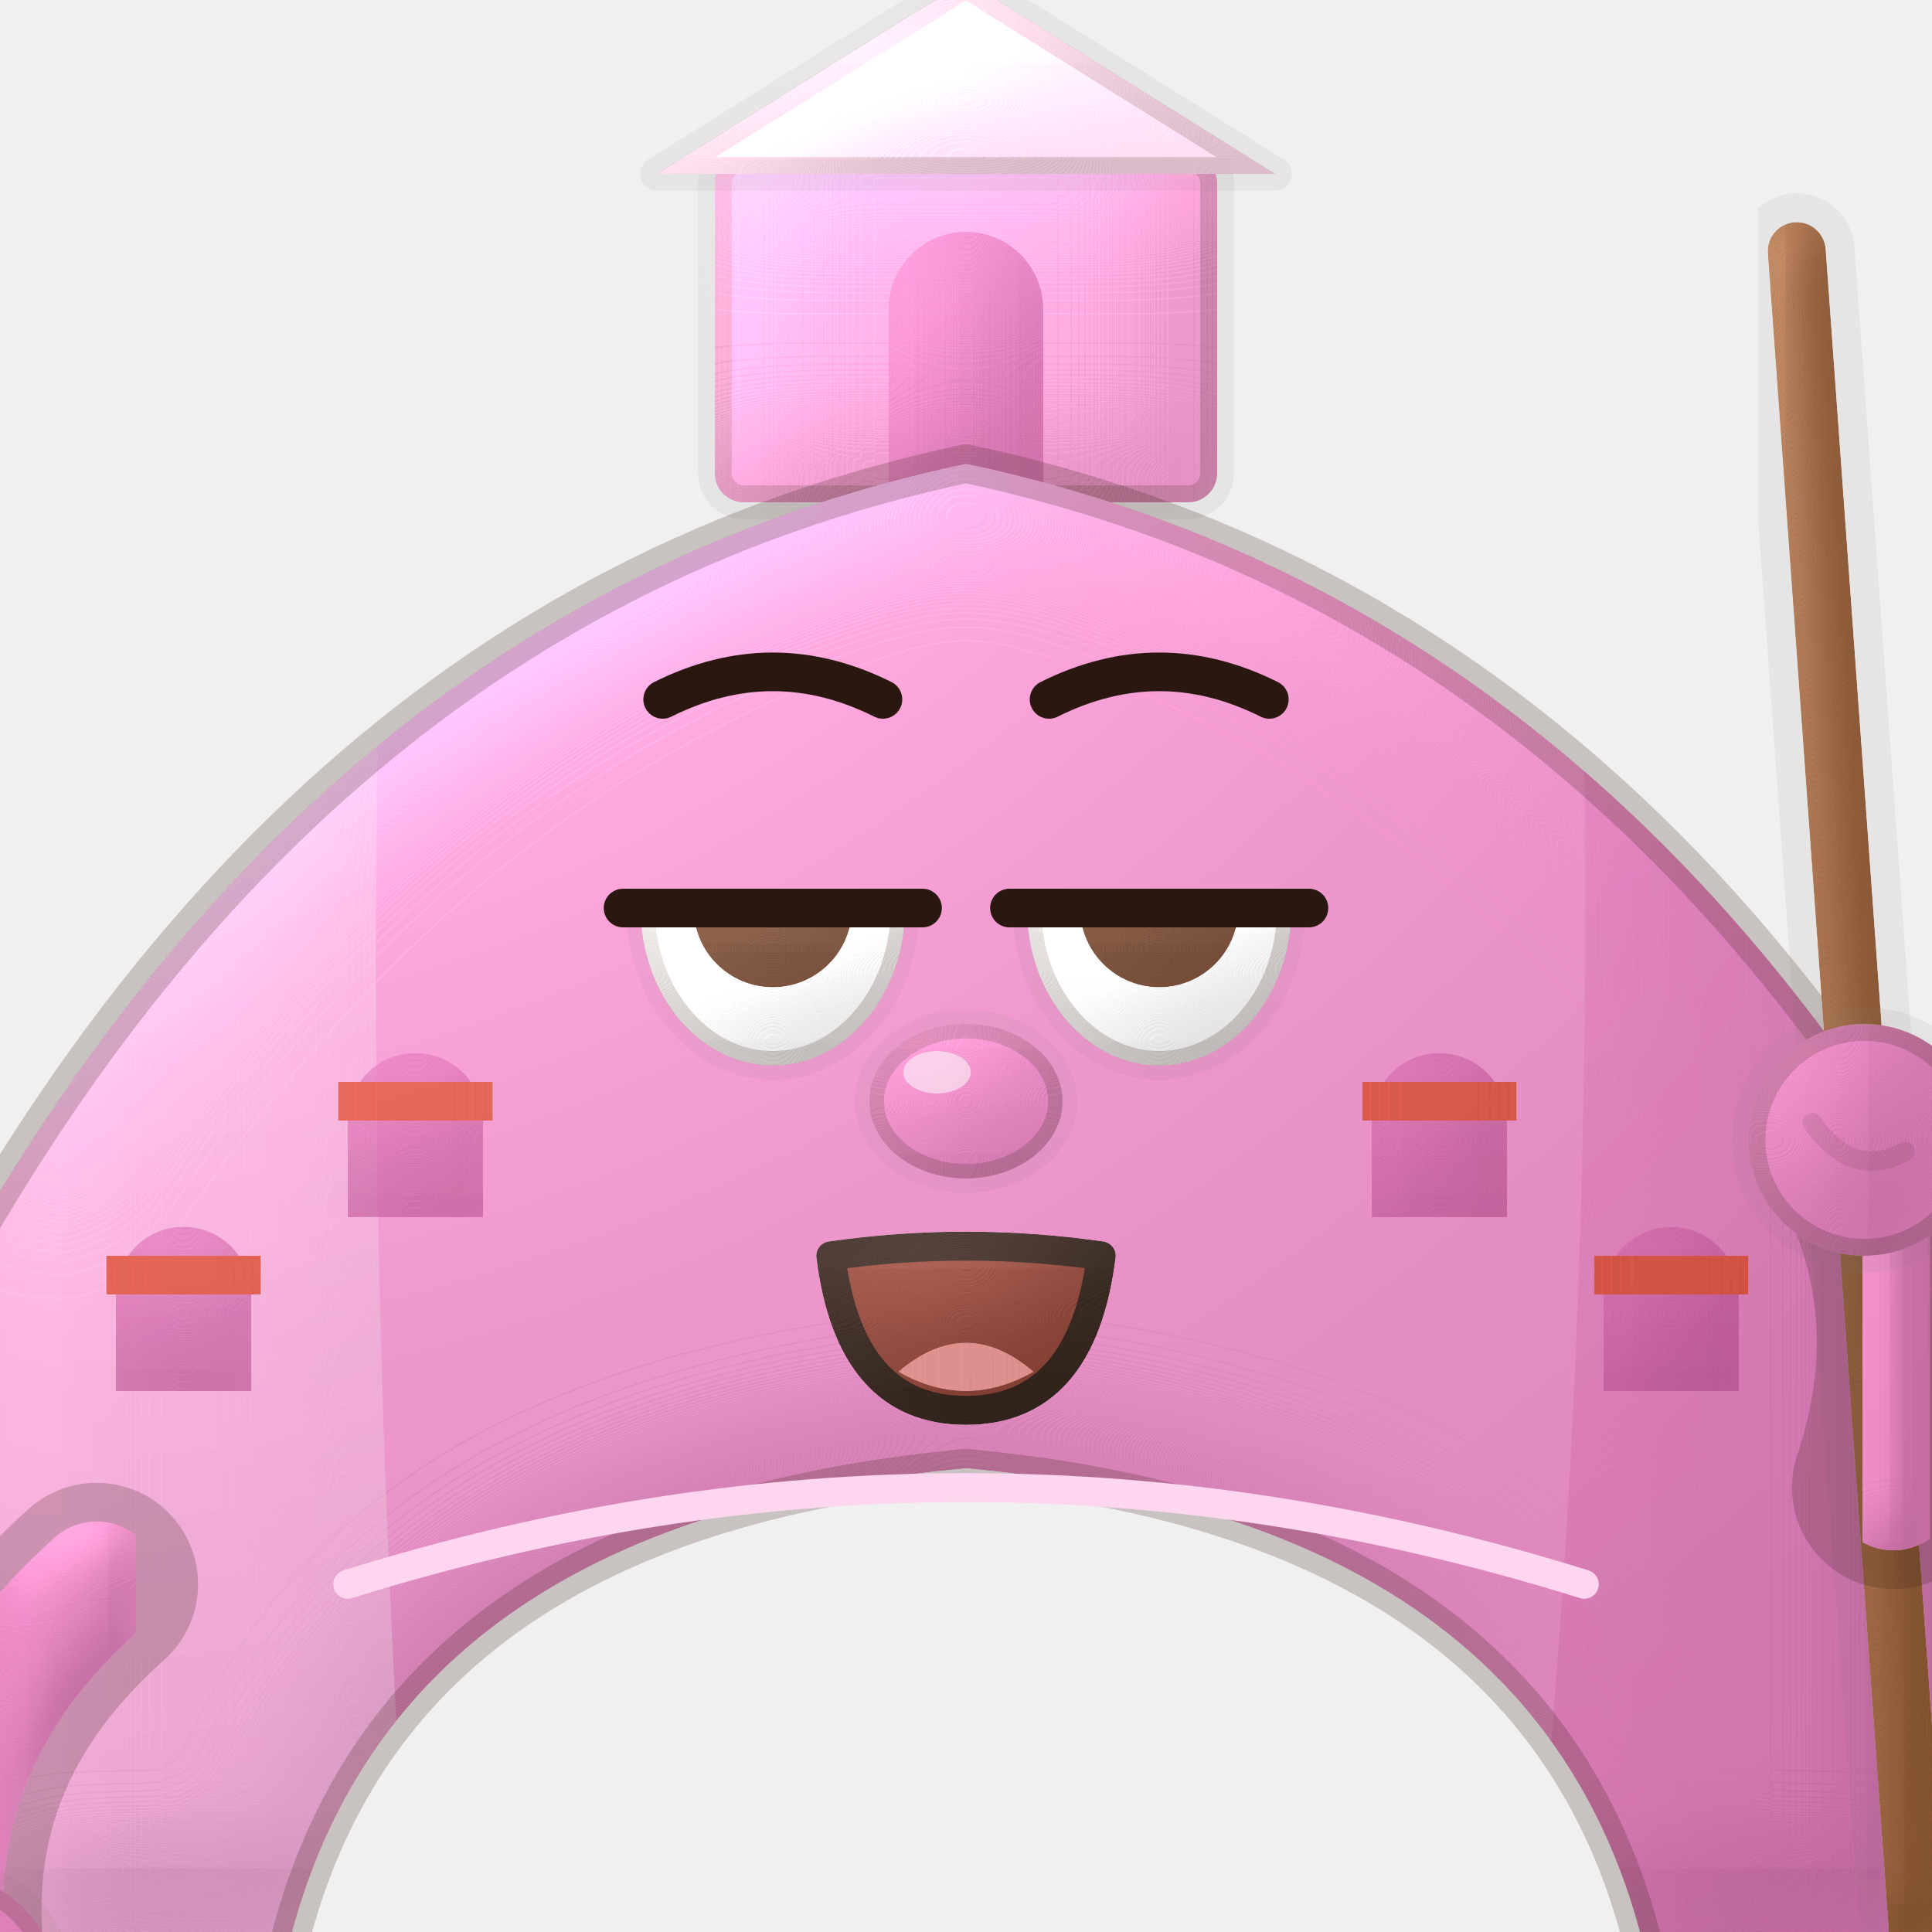
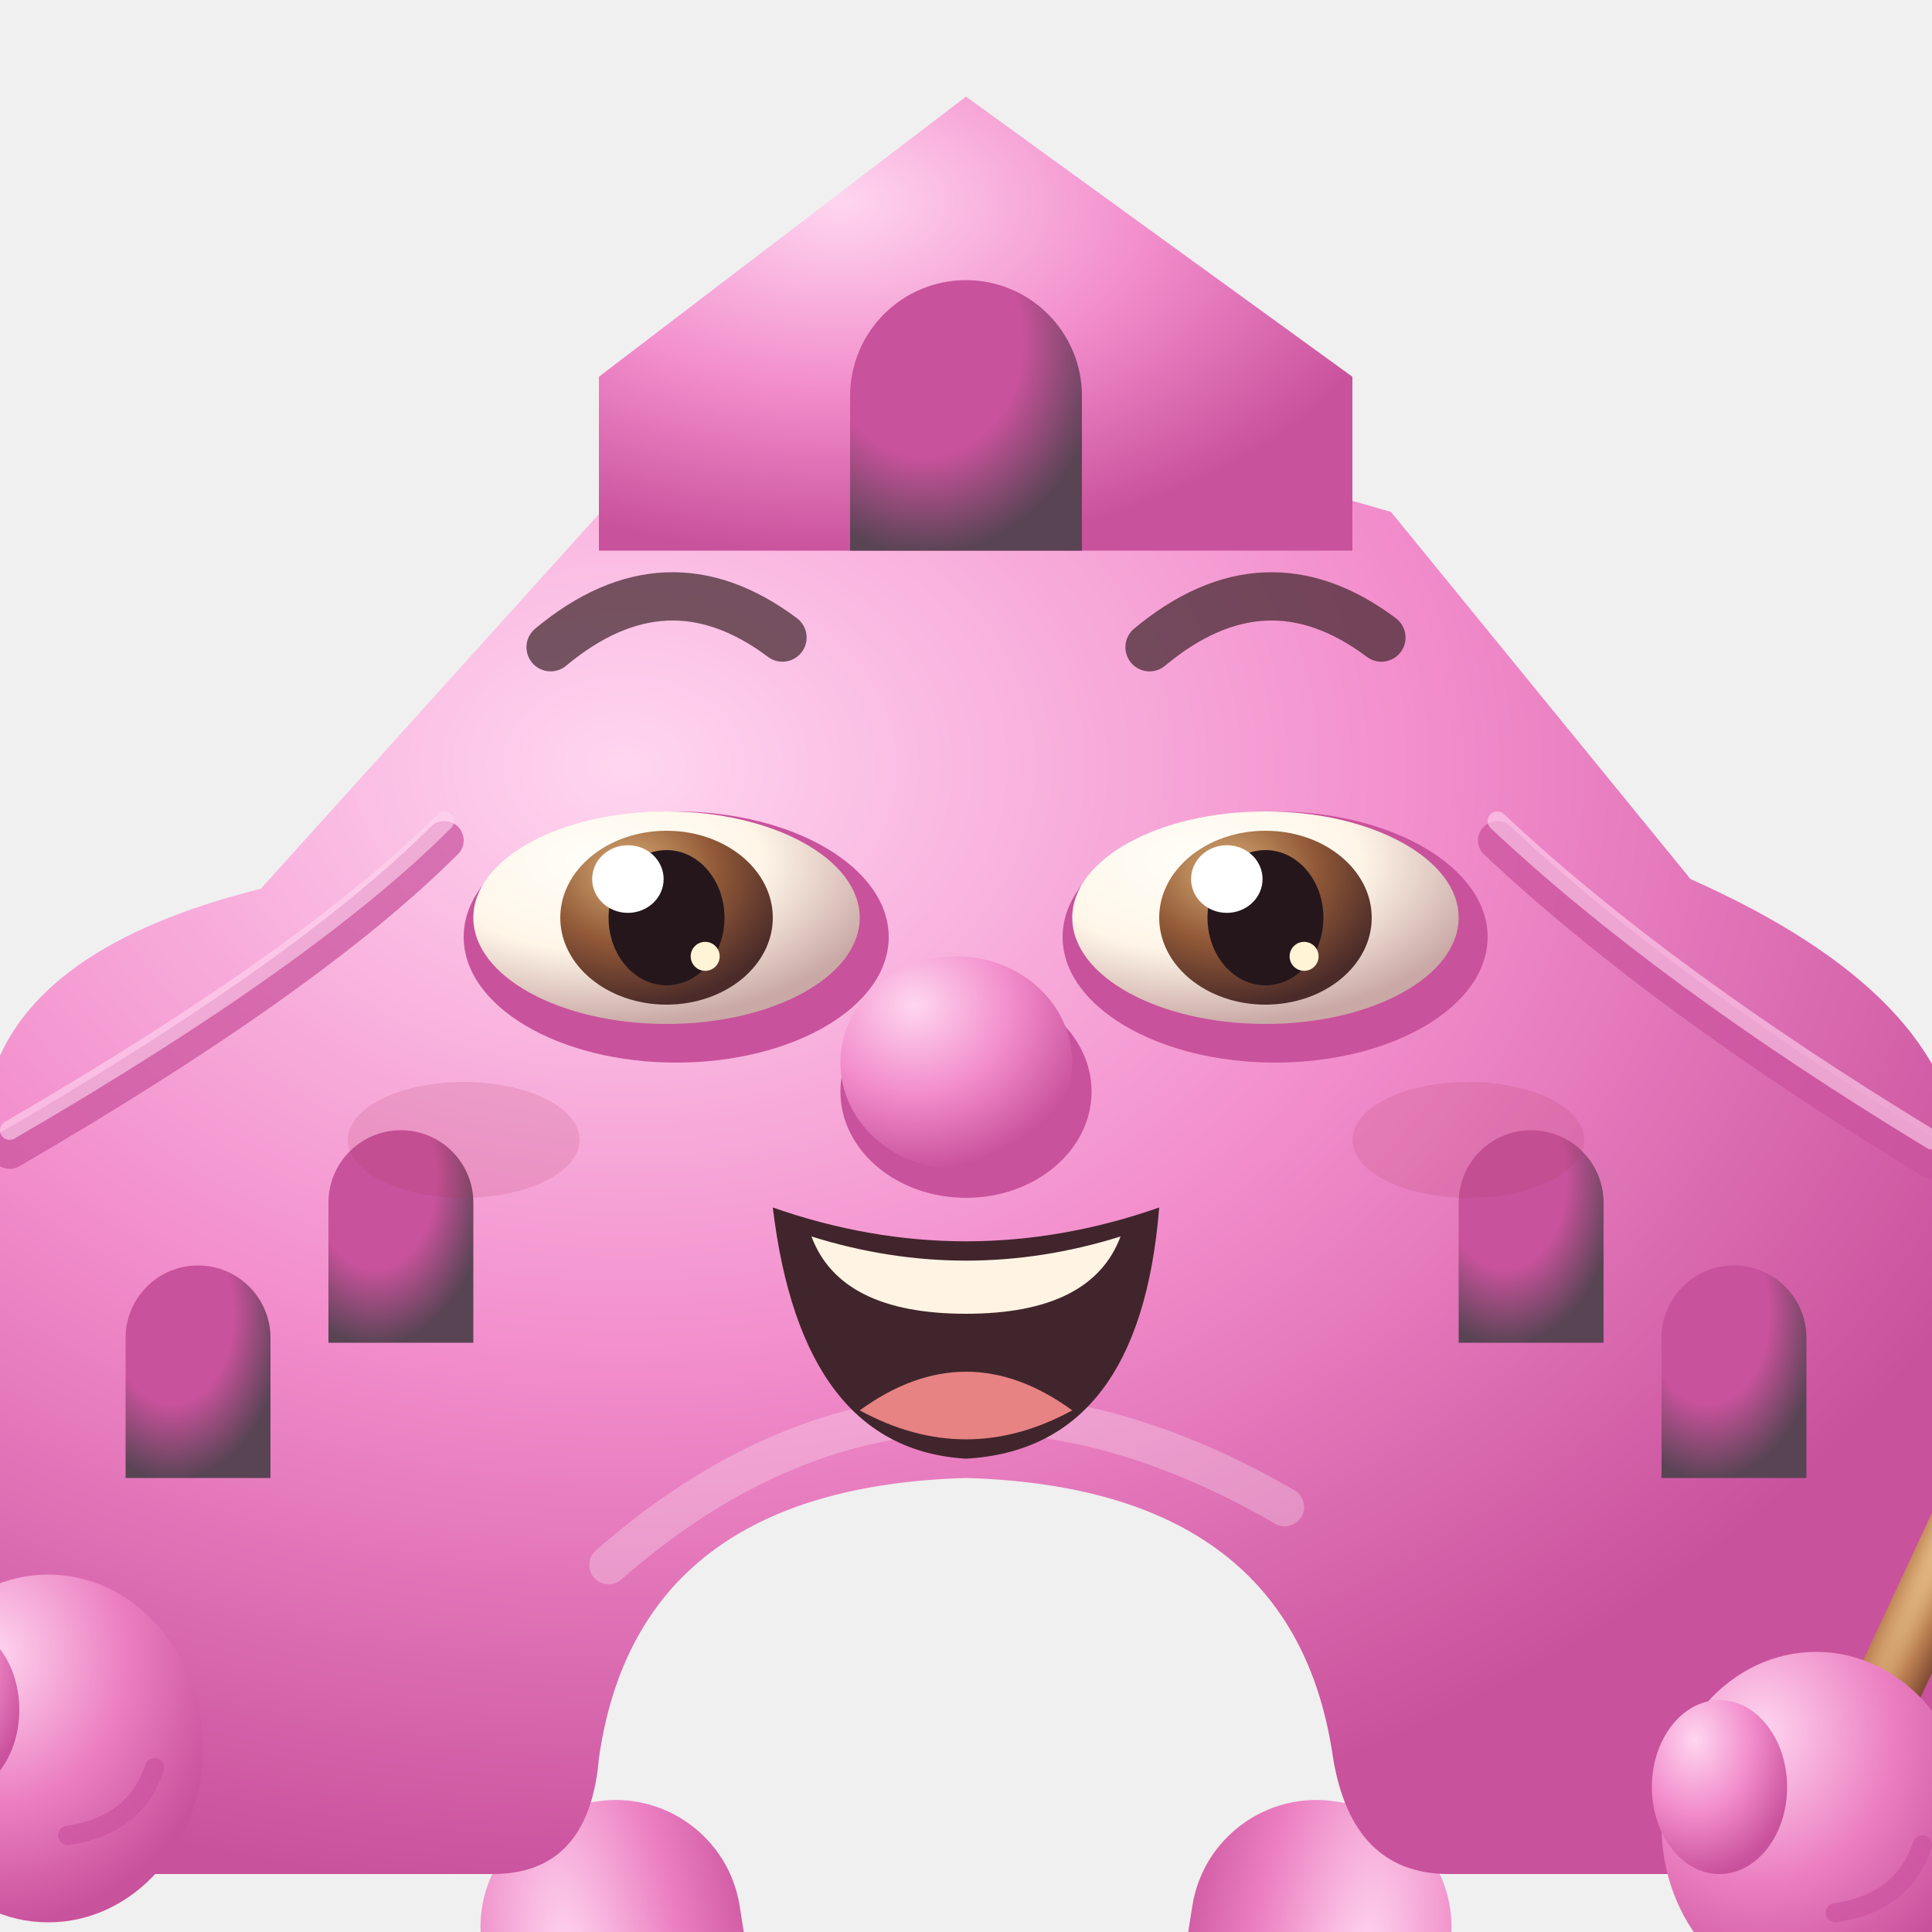
<svg xmlns="http://www.w3.org/2000/svg" viewBox="0 0 64 64" width="48" height="48" role="img" aria-label="Venice, Channels, waiting">
  <defs>
-     <filter id="sm-venice-s" x="-50%" y="-50%" width="200%" height="200%">
-       <feGaussianBlur stdDeviation="6" />
-     </filter>
-     <filter id="sm-venice-clay" x="-25%" y="-25%" width="150%" height="150%" color-interpolation-filters="sRGB">
-       <feGaussianBlur in="SourceAlpha" stdDeviation="7" result="b" />
-       <feDiffuseLighting in="b" surfaceScale="6" diffuseConstant="1.15" lighting-color="#fff" result="d">
-         <feDistantLight azimuth="235" elevation="48" />
-       </feDiffuseLighting>
-       <feComposite in="d" in2="SourceAlpha" operator="in" result="d2" />
-       <feBlend in="SourceGraphic" in2="d2" mode="multiply" result="m" />
-       <feSpecularLighting in="b" surfaceScale="6" specularConstant=".55" specularExponent="22" lighting-color="#fff" result="s">
-         <fePointLight x="40" y="20" z="260" />
-       </feSpecularLighting>
-       <feComposite in="s" in2="SourceAlpha" operator="in" result="s2" />
-       <feComposite in="m" in2="s2" operator="arithmetic" k2="1" k3=".85" result="lit" />
-       <feComposite in="lit" in2="SourceAlpha" operator="in" />
-     </filter>
-     <filter id="sm-venice-tube" x="-25%" y="-25%" width="150%" height="150%" color-interpolation-filters="sRGB">
-       <feGaussianBlur in="SourceAlpha" stdDeviation="3" result="b" />
-       <feDiffuseLighting in="b" surfaceScale="4" diffuseConstant="1.15" lighting-color="#fff" result="d">
-         <feDistantLight azimuth="235" elevation="48" />
-       </feDiffuseLighting>
-       <feComposite in="d" in2="SourceAlpha" operator="in" result="d2" />
-       <feBlend in="SourceGraphic" in2="d2" mode="multiply" result="m" />
-       <feSpecularLighting in="b" surfaceScale="4" specularConstant=".55" specularExponent="22" lighting-color="#fff" result="s">
-         <fePointLight x="40" y="20" z="260" />
-       </feSpecularLighting>
-       <feComposite in="s" in2="SourceAlpha" operator="in" result="s2" />
-       <feComposite in="m" in2="s2" operator="arithmetic" k2="1" k3=".85" result="lit" />
-       <feComposite in="lit" in2="SourceAlpha" operator="in" />
-     </filter>
+     <radialGradient id="sm-venice-clay" cx="32%" cy="23%" r="78%">
+       <stop offset="0" stop-color="#FFD6F0" />
+       <stop offset="0.54" stop-color="#F28CCB" />
+       <stop offset="1" stop-color="#C9529C" />
+     </radialGradient>
+     <radialGradient id="sm-venice-arm" cx="32%" cy="23%" r="78%">
+       <stop offset="0" stop-color="#FFD6F0" />
+       <stop offset="0.54" stop-color="#EC80C2" />
+       <stop offset="1" stop-color="#C9529C" />
+     </radialGradient>
+     <radialGradient id="sm-venice-recess" cx="32%" cy="23%" r="78%">
+       <stop offset="0" stop-color="#C9529C" />
+       <stop offset="0.54" stop-color="#C9529C" />
+       <stop offset="1" stop-color="#594454" />
+     </radialGradient>
+     <radialGradient id="sm-venice-boot" cx="32%" cy="23%" r="78%">
+       <stop offset="0" stop-color="#d39a69" />
+       <stop offset="0.54" stop-color="#966347" />
+       <stop offset="1" stop-color="#4a302d" />
+     </radialGradient>
+     <radialGradient id="sm-venice-wood" cx="32%" cy="23%" r="78%">
+       <stop offset="0" stop-color="#ffe0a6" />
+       <stop offset="0.54" stop-color="#bb8051" />
+       <stop offset="1" stop-color="#774231" />
+     </radialGradient>
+     <radialGradient id="sm-venice-gold" cx="32%" cy="23%" r="78%">
+       <stop offset="0" stop-color="#fff5bb" />
+       <stop offset="0.54" stop-color="#ebba54" />
+       <stop offset="1" stop-color="#aa612e" />
+     </radialGradient>
+     <radialGradient id="sm-venice-red" cx="32%" cy="23%" r="78%">
+       <stop offset="0" stop-color="#ffb3a4" />
+       <stop offset="0.54" stop-color="#e47065" />
+       <stop offset="1" stop-color="#a53247" />
+     </radialGradient>
+     <radialGradient id="sm-venice-white" cx="32%" cy="23%" r="78%">
+       <stop offset="0" stop-color="#fffef9" />
+       <stop offset="0.54" stop-color="#fff6e8" />
+       <stop offset="1" stop-color="#c9a8a5" />
+     </radialGradient>
+     <radialGradient id="sm-venice-iris" cx="32%" cy="23%" r="78%">
+       <stop offset="0" stop-color="#d9ab73" />
+       <stop offset="0.54" stop-color="#905837" />
+       <stop offset="1" stop-color="#4b2b29" />
+     </radialGradient>
+     <radialGradient id="sm-venice-floor">
+       <stop stop-color="#38252e" stop-opacity=".31" />
+       <stop offset=".55" stop-color="#483442" stop-opacity=".2" />
+       <stop offset="1" stop-color="#483442" stop-opacity="0" />
+     </radialGradient>
  </defs>
-   <g transform="scale(0.32) translate(-50 -86)">
-     <rect x="49" y="296" width="18" height="34" rx="6" fill="#EC80C2" stroke="#3B2418" stroke-opacity=".22" stroke-width="3.5" filter="url(#sm-venice-clay)" />
-     <rect x="233" y="296" width="18" height="34" rx="6" fill="#EC80C2" stroke="#3B2418" stroke-opacity=".22" stroke-width="3.5" filter="url(#sm-venice-clay)" />
-     <path d="M72 322 L46 322 L44 334 Q24 336 22 348 L22 352 L76 352 L76 338 Q76 328 72 322 Z" fill="#8A4E2B" stroke="#3B2418" stroke-opacity=".22" stroke-width="3.5" stroke-linejoin="round" filter="url(#sm-venice-clay)" />
-     <path d="M76 348 L22 348 L22 355 L76 355 Z" fill="#5E3219" stroke="#3B2418" stroke-opacity=".22" stroke-width="3" stroke-linejoin="round" filter="url(#sm-venice-clay)" />
-     <path d="M66 328 L52 334 M52 328 L66 334" fill="none" stroke="#E2B07A" stroke-width="2.5" stroke-linecap="round" stroke-linejoin="round" />
-     <path d="M228 322 L254 322 L256 334 Q276 336 278 348 L278 352 L224 352 L224 338 Q224 328 228 322 Z" fill="#8A4E2B" stroke="#3B2418" stroke-opacity=".22" stroke-width="3.5" stroke-linejoin="round" filter="url(#sm-venice-clay)" />
-     <path d="M224 348 L278 348 L278 355 L224 355 Z" fill="#5E3219" stroke="#3B2418" stroke-opacity=".22" stroke-width="3" stroke-linejoin="round" filter="url(#sm-venice-clay)" />
-     <path d="M234 328 L248 334 M248 328 L234 334" fill="none" stroke="#E2B07A" stroke-width="2.5" stroke-linecap="round" stroke-linejoin="round" />
-     <rect x="124" y="102" width="52" height="36" rx="3" fill="#F28CCB" stroke="#3B2418" stroke-opacity=".22" stroke-width="3.5" filter="url(#sm-venice-clay)" />
-     <path d="M142 138 L142 118 A8 8 0 0 1 158 118 L158 138 Z" fill="#C9529C" opacity="0.75" filter="url(#sm-venice-clay)" />
-     <path d="M118 104 L150 84 L182 104 Z" fill="#FFD6F0" stroke="#3B2418" stroke-opacity=".22" stroke-width="3.5" stroke-linejoin="round" stroke-linecap="round" filter="url(#sm-venice-clay)" />
-     <clipPath id="sm-venice-c">
-       <path d="M34 298 L34 240 Q74 150 150 134 Q226 150 266 240 L266 298 L222 298 Q216 244 150 238 Q84 244 78 298 Z" />
-     </clipPath>
-     <path d="M34 298 L34 240 Q74 150 150 134 Q226 150 266 240 L266 298 L222 298 Q216 244 150 238 Q84 244 78 298 Z" fill="#F28CCB" filter="url(#sm-venice-clay)" />
-     <g clip-path="url(#sm-venice-c)">
-       <path d="M200 0 L340 0 L340 370 L196 370 Q230 200 200 0 Z" fill="#C9529C" opacity="0.32" filter="url(#sm-venice-clay)" />
-       <path d="M0 0 L104 0 Q76 160 100 370 L0 370 Z" fill="#FFD6F0" opacity="0.4" filter="url(#sm-venice-clay)" />
-       <path d="M62 230 L62 220 A7 7 0 0 1 76 220 L76 230 Z" fill="#C9529C" opacity="0.7" filter="url(#sm-venice-clay)" />
-       <path d="M61 216 L77 216 L77 220 L61 220 Z" fill="#E04A3C" filter="url(#sm-venice-clay)" />
-       <path d="M86 212 L86 202 A7 7 0 0 1 100 202 L100 212 Z" fill="#C9529C" opacity="0.7" filter="url(#sm-venice-clay)" />
-       <path d="M85 198 L101 198 L101 202 L85 202 Z" fill="#E04A3C" filter="url(#sm-venice-clay)" />
-       <path d="M192 212 L192 202 A7 7 0 0 1 206 202 L206 212 Z" fill="#C9529C" opacity="0.7" filter="url(#sm-venice-clay)" />
-       <path d="M191 198 L207 198 L207 202 L191 202 Z" fill="#E04A3C" filter="url(#sm-venice-clay)" />
-       <path d="M216 230 L216 220 A7 7 0 0 1 230 220 L230 230 Z" fill="#C9529C" opacity="0.7" filter="url(#sm-venice-clay)" />
-       <path d="M215 216 L231 216 L231 220 L215 220 Z" fill="#E04A3C" filter="url(#sm-venice-clay)" />
+   <g transform="scale(0.32) translate(-50 -63)">
+     <g transform="translate(119 302) rotate(-9) scale(1 1)">
+       <rect x="-13" y="-53" width="27" height="71" rx="13" fill="url(#sm-venice-arm)" />
+       <path d="M-17-13Q-12-20 12-17Q23-17 21-6L20 23Q32 37 14 45H-27Q-45 44-42 29Q-41 12-22 11Z" fill="url(#sm-venice-boot)" />
+       <path d="M-42 32Q-24 42 22 32Q27 46 12 47H-28Q-45 45-42 32Z" fill="#49302b" />
+       <path d="M-40 33Q-20 43 24 33" fill="none" stroke="#bd9169" stroke-width="2.7" stroke-linecap="round" stroke-linejoin="round" />
+       <path d="M-39 30Q-33 17-19 17M-15-10Q-4-15 13-10" fill="none" stroke="#f1bd89" stroke-width="3" opacity="0.55" stroke-linecap="round" stroke-linejoin="round" />
+       <ellipse cx="-15" cy="-3" rx="2.7" ry="2.7" fill="#3b2826" />
+       <ellipse cx="2" cy="-1" rx="2.7" ry="2.7" fill="#3b2826" />
+       <path d="M-15 -3l17 2" fill="none" stroke="#f4d3a6" stroke-width="2.5" stroke-linecap="round" stroke-linejoin="round" />
+       <ellipse cx="-17" cy="4" rx="2.7" ry="2.7" fill="#3b2826" />
+       <ellipse cx="0" cy="6" rx="2.7" ry="2.7" fill="#3b2826" />
+       <path d="M-17 4l17 2" fill="none" stroke="#f4d3a6" stroke-width="2.5" stroke-linecap="round" stroke-linejoin="round" />
+       <ellipse cx="-19" cy="11" rx="2.7" ry="2.7" fill="#3b2826" />
+       <ellipse cx="-2" cy="13" rx="2.7" ry="2.7" fill="#3b2826" />
+       <path d="M-19 11l17 2" fill="none" stroke="#f4d3a6" stroke-width="2.5" stroke-linecap="round" stroke-linejoin="round" />
+       <path d="M-10 17q-14 9-17 5M-10 17q8 4 10 11" fill="none" stroke="#dfad7d" stroke-width="2" opacity="0.7" stroke-linecap="round" stroke-linejoin="round" />
+       <path d="M-29 26l6 1m-9-5l4 1m36-3l5-1" fill="none" stroke="#d5a47a" stroke-width="1.5" opacity="0.65" stroke-linecap="round" stroke-linejoin="round" />
    </g>
-     <path d="M34 298 L34 240 Q74 150 150 134 Q226 150 266 240 L266 298 L222 298 Q216 244 150 238 Q84 244 78 298 Z" fill="none" stroke="#3B2418" stroke-opacity=".22" stroke-width="4" stroke-linecap="round" stroke-linejoin="round" />
-     <path d="M86 250 Q150 230 214 250" fill="none" stroke="#FFD6F0" stroke-width="3" stroke-linecap="round" stroke-linejoin="round" />
-     <ellipse cx="150" cy="200" rx="10" ry="8" fill="#EC80C2" stroke="#3B2418" stroke-opacity=".22" stroke-width="3" filter="url(#sm-venice-clay)" />
-     <ellipse cx="147" cy="197" rx="3.5" ry="2.2" fill="#fff" opacity=".55" filter="url(#sm-venice-clay)" />
-     <g class="sm-blink">
-       <path d="M116.3 180 A13.7 16.3 0 0 0 143.7 180 Z" fill="#fff" stroke="#3B2418" stroke-opacity=".22" stroke-width="3" stroke-linejoin="round" filter="url(#sm-venice-clay)" />
-       <path d="M121.8 180 A8.2 8.2 0 0 0 138.2 180 Z" fill="#6B3B22" filter="url(#sm-venice-clay)" />
-       <path d="M114.5 180 L145.5 180" stroke="#2A1810" stroke-width="4" stroke-linecap="round" />
-       <path d="M156.3 180 A13.7 16.3 0 0 0 183.7 180 Z" fill="#fff" stroke="#3B2418" stroke-opacity=".22" stroke-width="3" stroke-linejoin="round" filter="url(#sm-venice-clay)" />
-       <path d="M161.8 180 A8.2 8.2 0 0 0 178.2 180 Z" fill="#6B3B22" filter="url(#sm-venice-clay)" />
-       <path d="M154.5 180 L185.5 180" stroke="#2A1810" stroke-width="4" stroke-linecap="round" />
+     <g transform="translate(181 302) rotate(9) scale(-1 1)">
+       <rect x="-13" y="-53" width="27" height="71" rx="13" fill="url(#sm-venice-arm)" />
+       <path d="M-17-13Q-12-20 12-17Q23-17 21-6L20 23Q32 37 14 45H-27Q-45 44-42 29Q-41 12-22 11Z" fill="url(#sm-venice-boot)" />
+       <path d="M-42 32Q-24 42 22 32Q27 46 12 47H-28Q-45 45-42 32Z" fill="#49302b" />
+       <path d="M-40 33Q-20 43 24 33" fill="none" stroke="#bd9169" stroke-width="2.7" stroke-linecap="round" stroke-linejoin="round" />
+       <path d="M-39 30Q-33 17-19 17M-15-10Q-4-15 13-10" fill="none" stroke="#f1bd89" stroke-width="3" opacity="0.55" stroke-linecap="round" stroke-linejoin="round" />
+       <ellipse cx="-15" cy="-3" rx="2.7" ry="2.7" fill="#3b2826" />
+       <ellipse cx="2" cy="-1" rx="2.7" ry="2.7" fill="#3b2826" />
+       <path d="M-15 -3l17 2" fill="none" stroke="#f4d3a6" stroke-width="2.5" stroke-linecap="round" stroke-linejoin="round" />
+       <ellipse cx="-17" cy="4" rx="2.7" ry="2.7" fill="#3b2826" />
+       <ellipse cx="0" cy="6" rx="2.7" ry="2.7" fill="#3b2826" />
+       <path d="M-17 4l17 2" fill="none" stroke="#f4d3a6" stroke-width="2.5" stroke-linecap="round" stroke-linejoin="round" />
+       <ellipse cx="-19" cy="11" rx="2.7" ry="2.7" fill="#3b2826" />
+       <ellipse cx="-2" cy="13" rx="2.7" ry="2.7" fill="#3b2826" />
+       <path d="M-19 11l17 2" fill="none" stroke="#f4d3a6" stroke-width="2.5" stroke-linecap="round" stroke-linejoin="round" />
+       <path d="M-10 17q-14 9-17 5M-10 17q8 4 10 11" fill="none" stroke="#dfad7d" stroke-width="2" opacity="0.7" stroke-linecap="round" stroke-linejoin="round" />
+       <path d="M-29 26l6 1m-9-5l4 1m36-3l5-1" fill="none" stroke="#d5a47a" stroke-width="1.5" opacity="0.65" stroke-linecap="round" stroke-linejoin="round" />
    </g>
-     <path d="M118.6 158.4 Q130 152.7 141.4 158.4 M181.4 158.4 Q170 152.7 158.6 158.4" fill="none" stroke="#2A1810" stroke-width="4" stroke-linecap="round" />
-     <path d="M136 216 Q150 214 164 216 Q162 232 150 232 Q138 232 136 216 Z" fill="#8E3B2E" stroke="#2A1810" stroke-width="3" stroke-linejoin="round" filter="url(#sm-venice-clay)" />
-     <path d="M143 228 Q150 222 157 228 Q150 232 143 228 Z" fill="#E58A86" filter="url(#sm-venice-clay)" />
-     <path d="M60 250 Q42 266 44 288" fill="none" stroke="#3B2418" stroke-opacity=".22" stroke-width="21" stroke-linecap="round" stroke-linejoin="round" />
-     <path d="M60 250 Q42 266 44 288" fill="none" stroke="#EC80C2" stroke-width="13" stroke-linecap="round" stroke-linejoin="round" filter="url(#sm-venice-tube)" />
-     <circle cx="44" cy="292" r="12" fill="#EC80C2" stroke="#3B2418" stroke-opacity=".22" stroke-width="3.5" filter="url(#sm-venice-clay)" />
-     <path d="M38.6 290.2 Q42.8 296.2 48.2 293.2" fill="none" stroke="#3B2418" stroke-opacity=".22" stroke-width="2" stroke-linecap="round" opacity=".5" />
-     <path d="M236 112 L252 334" fill="none" stroke="#3B2418" stroke-opacity=".22" stroke-width="12" stroke-linecap="round" stroke-linejoin="round" filter="url(#sm-venice-tube)" />
-     <path d="M236 112 L252 334" fill="none" stroke="#9A5E34" stroke-width="6" stroke-linecap="round" stroke-linejoin="round" filter="url(#sm-venice-tube)" />
-     <path d="M246 300 Q262 318 256 350 Q246 352 244 336 Q240 318 246 300 Z" fill="#9A5E34" stroke="#3B2418" stroke-opacity=".22" stroke-width="3" stroke-linejoin="round" filter="url(#sm-venice-clay)" />
-     <path d="M246 240 Q252 222 244 206" fill="none" stroke="#3B2418" stroke-opacity=".22" stroke-width="21" stroke-linecap="round" stroke-linejoin="round" />
-     <path d="M246 240 Q252 222 244 206" fill="none" stroke="#EC80C2" stroke-width="13" stroke-linecap="round" stroke-linejoin="round" filter="url(#sm-venice-tube)" />
-     <circle cx="243" cy="204" r="12" fill="#EC80C2" stroke="#3B2418" stroke-opacity=".22" stroke-width="3.5" filter="url(#sm-venice-clay)" />
-     <path d="M237.6 202.2 Q241.8 208.2 247.2 205.2" fill="none" stroke="#3B2418" stroke-opacity=".22" stroke-width="2" stroke-linecap="round" opacity=".5" />
+     <path d="M111 187Q65 176 45 220Q37 249 59 254Q76 247 76 225L110 211Z" fill="url(#sm-venice-arm)" />
+     <path d="M207 183Q238 183 250 239L232 254Q219 209 204 222Z" fill="url(#sm-venice-arm)" />
+     <path d="M49 244V175Q53 161 77 155L114 114Q147 102 194 116L225 154Q252 166 253 183V245Q253 257 242 257H200Q190 257 188 245Q184 217 150 216Q116 217 112 245Q111 257 101 257H61Q49 257 49 244Z" fill="url(#sm-venice-clay)" />
+     <path d="M112 102L150 73L190 102V120H112Z" fill="url(#sm-venice-clay)" />
+     <path d="M138 120v-16a12 12 0 0 1 24 0v16Z" fill="url(#sm-venice-recess)" />
+     <path d="M51 182Q82 164 96 150M205 150Q222 166 250 183" fill="none" stroke="#C9529C" stroke-width="4" opacity="0.73" stroke-linecap="round" stroke-linejoin="round" />
+     <g transform="translate(0 -2)">
+       <path d="M51 182Q82 164 96 150M205 150Q222 166 250 183" fill="none" stroke="#FFD6F0" stroke-width="2" opacity="0.6" stroke-linecap="round" stroke-linejoin="round" />
+     </g>
+     <path d="M63 216v-14.5a7.5 7.5 0 0 1 15 0v14.5Z" fill="url(#sm-venice-recess)" />
+     <path d="M84 202v-14.5a7.5 7.5 0 0 1 15 0v14.5Z" fill="url(#sm-venice-recess)" />
+     <path d="M201 202v-14.5a7.5 7.5 0 0 1 15 0v14.5Z" fill="url(#sm-venice-recess)" />
+     <path d="M222 216v-14.5a7.5 7.5 0 0 1 15 0v14.5Z" fill="url(#sm-venice-recess)" />
+     <path d="M113 225Q145 197 183 219" fill="none" stroke="white" stroke-width="4" opacity="0.26" stroke-linecap="round" stroke-linejoin="round" />
+     <ellipse cx="55" cy="244" rx="16" ry="18" fill="url(#sm-venice-arm)" />
+     <ellipse cx="45" cy="240" rx="7" ry="9" fill="url(#sm-venice-clay)" />
+     <path d="M57 253q7 -1 9 -7" fill="none" stroke="#C9529C" stroke-width="2" opacity="0.65" stroke-linecap="round" stroke-linejoin="round" />
+     <g transform="translate(150 158)">
+       <ellipse cx="-52" cy="23" rx="12" ry="6" fill="#a63655" opacity=".15" />
+       <ellipse cx="52" cy="23" rx="12" ry="6" fill="#a63655" opacity=".15" />
+       <g class="sm-blink">
+         <g transform="translate(-31 0)">
+           <path d="M-12 -28Q0 -38 12 -29" fill="none" stroke="#41252C" stroke-width="5" opacity="0.72" stroke-linecap="round" stroke-linejoin="round" />
+           <ellipse cx="1" cy="2" rx="22" ry="13" fill="#C9529C" />
+           <ellipse cx="0" cy="0" rx="20" ry="11" fill="url(#sm-venice-white)" />
+           <ellipse cx="0" cy="0" rx="11" ry="9" fill="url(#sm-venice-iris)" />
+           <ellipse cx="0" cy="0" rx="6" ry="7" fill="#25161c" />
+           <ellipse cx="-4" cy="-4" rx="3.7" ry="3.5" fill="white" />
+           <ellipse cx="4" cy="4" rx="1.5" ry="1.5" fill="#fff4d5" />
+         </g>
+         <g transform="translate(31 0)">
+           <path d="M-12 -28Q0 -38 12 -29" fill="none" stroke="#41252C" stroke-width="5" opacity="0.72" stroke-linecap="round" stroke-linejoin="round" />
+           <ellipse cx="1" cy="2" rx="22" ry="13" fill="#C9529C" />
+           <ellipse cx="0" cy="0" rx="20" ry="11" fill="url(#sm-venice-white)" />
+           <ellipse cx="0" cy="0" rx="11" ry="9" fill="url(#sm-venice-iris)" />
+           <ellipse cx="0" cy="0" rx="6" ry="7" fill="#25161c" />
+           <ellipse cx="-4" cy="-4" rx="3.7" ry="3.5" fill="white" />
+           <ellipse cx="4" cy="4" rx="1.5" ry="1.5" fill="#fff4d5" />
+         </g>
+       </g>
+       <ellipse cx="0" cy="18" rx="13" ry="11" fill="#C9529C" />
+       <ellipse cx="-1" cy="15" rx="12" ry="11" fill="url(#sm-venice-clay)" />
+       <path d="M-20 30Q0 37 20 30Q18 55 0 56Q-17 55-20 30Z" fill="#41252C" />
+       <path d="M-16 33Q0 38 16 33Q13 41 0 41Q-13 41-16 33Z" fill="#fff4e4" />
+       <path d="M-11 51Q0 43 11 51Q0 57-11 51Z" fill="#e78383" />
+     </g>
+     <g transform="rotate(25 241 246)">
+       <rect x="238" y="167" width="7" height="133" rx="3" fill="url(#sm-venice-wood)" />
+       <path d="M238 272Q225 288 231 315Q241 325 252 315Q257 287 245 272Z" fill="url(#sm-venice-wood)" />
+       <path d="M238 288Q235 301 237 311" fill="none" stroke="white" stroke-width="4" opacity="0.26" stroke-linecap="round" stroke-linejoin="round" />
+     </g>
+     <ellipse cx="238" cy="252" rx="16" ry="18" fill="url(#sm-venice-arm)" />
+     <ellipse cx="228" cy="248" rx="7" ry="9" fill="url(#sm-venice-clay)" />
+     <path d="M240 261q7 -1 9 -7" fill="none" stroke="#C9529C" stroke-width="2" opacity="0.65" stroke-linecap="round" stroke-linejoin="round" />
  </g>
</svg>
